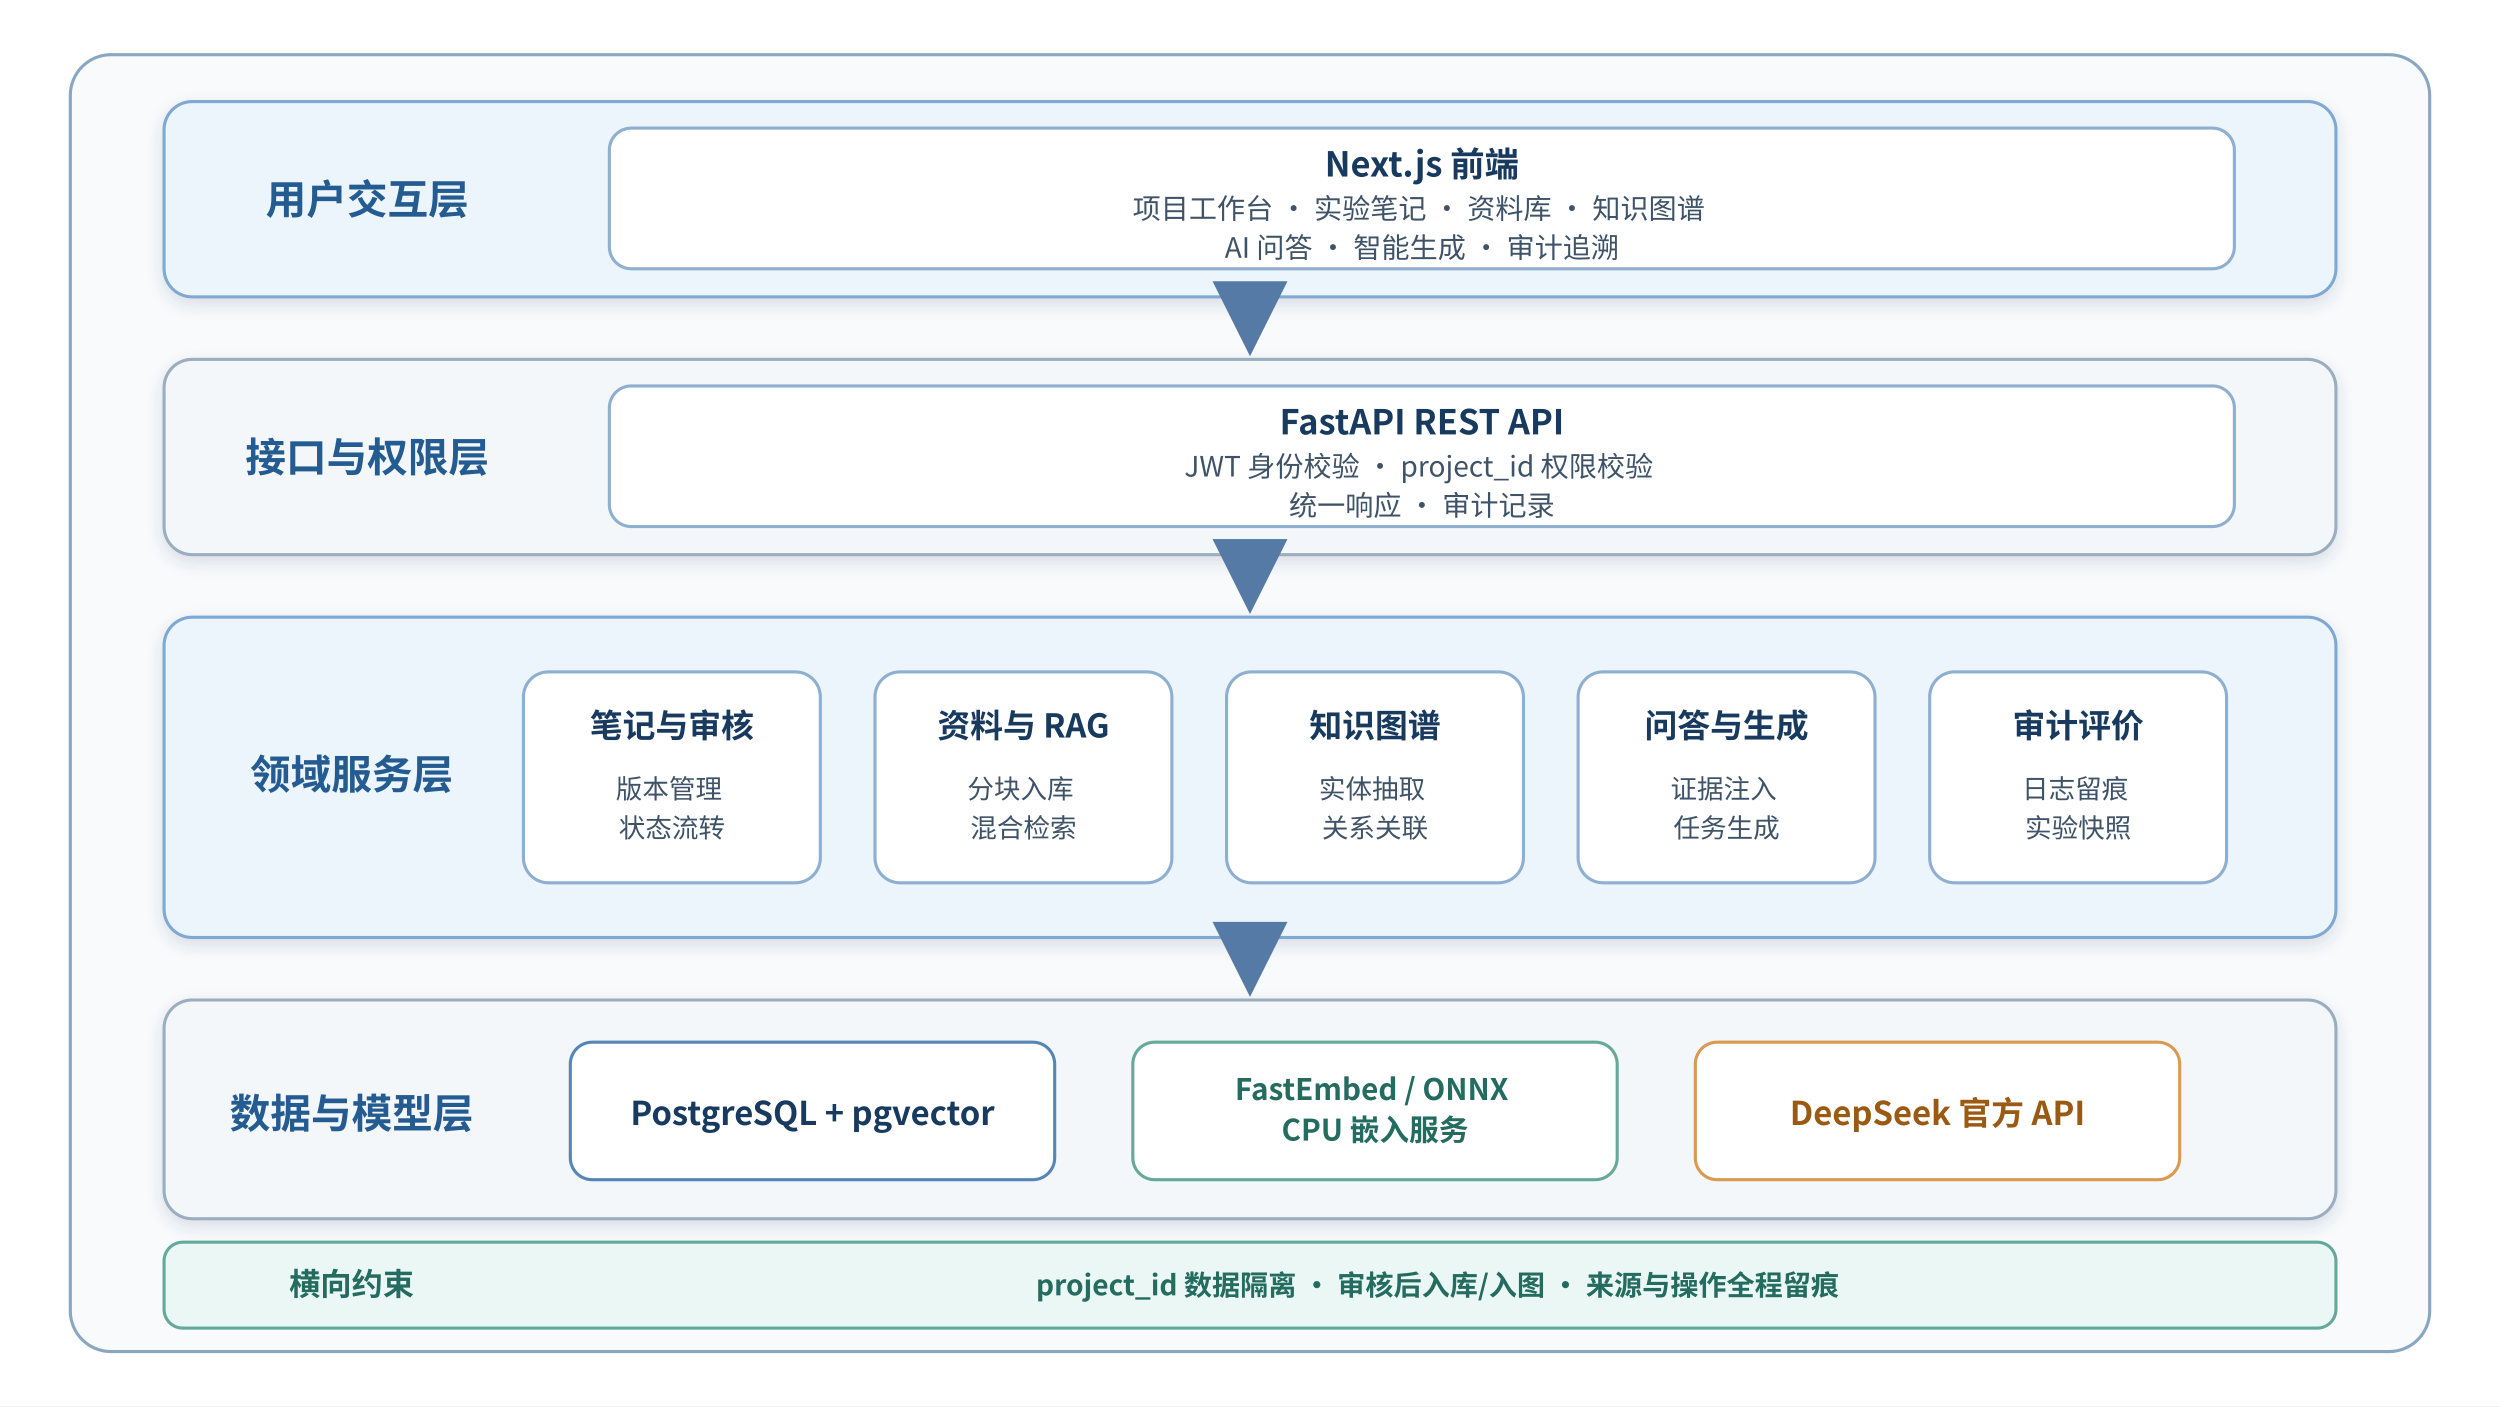
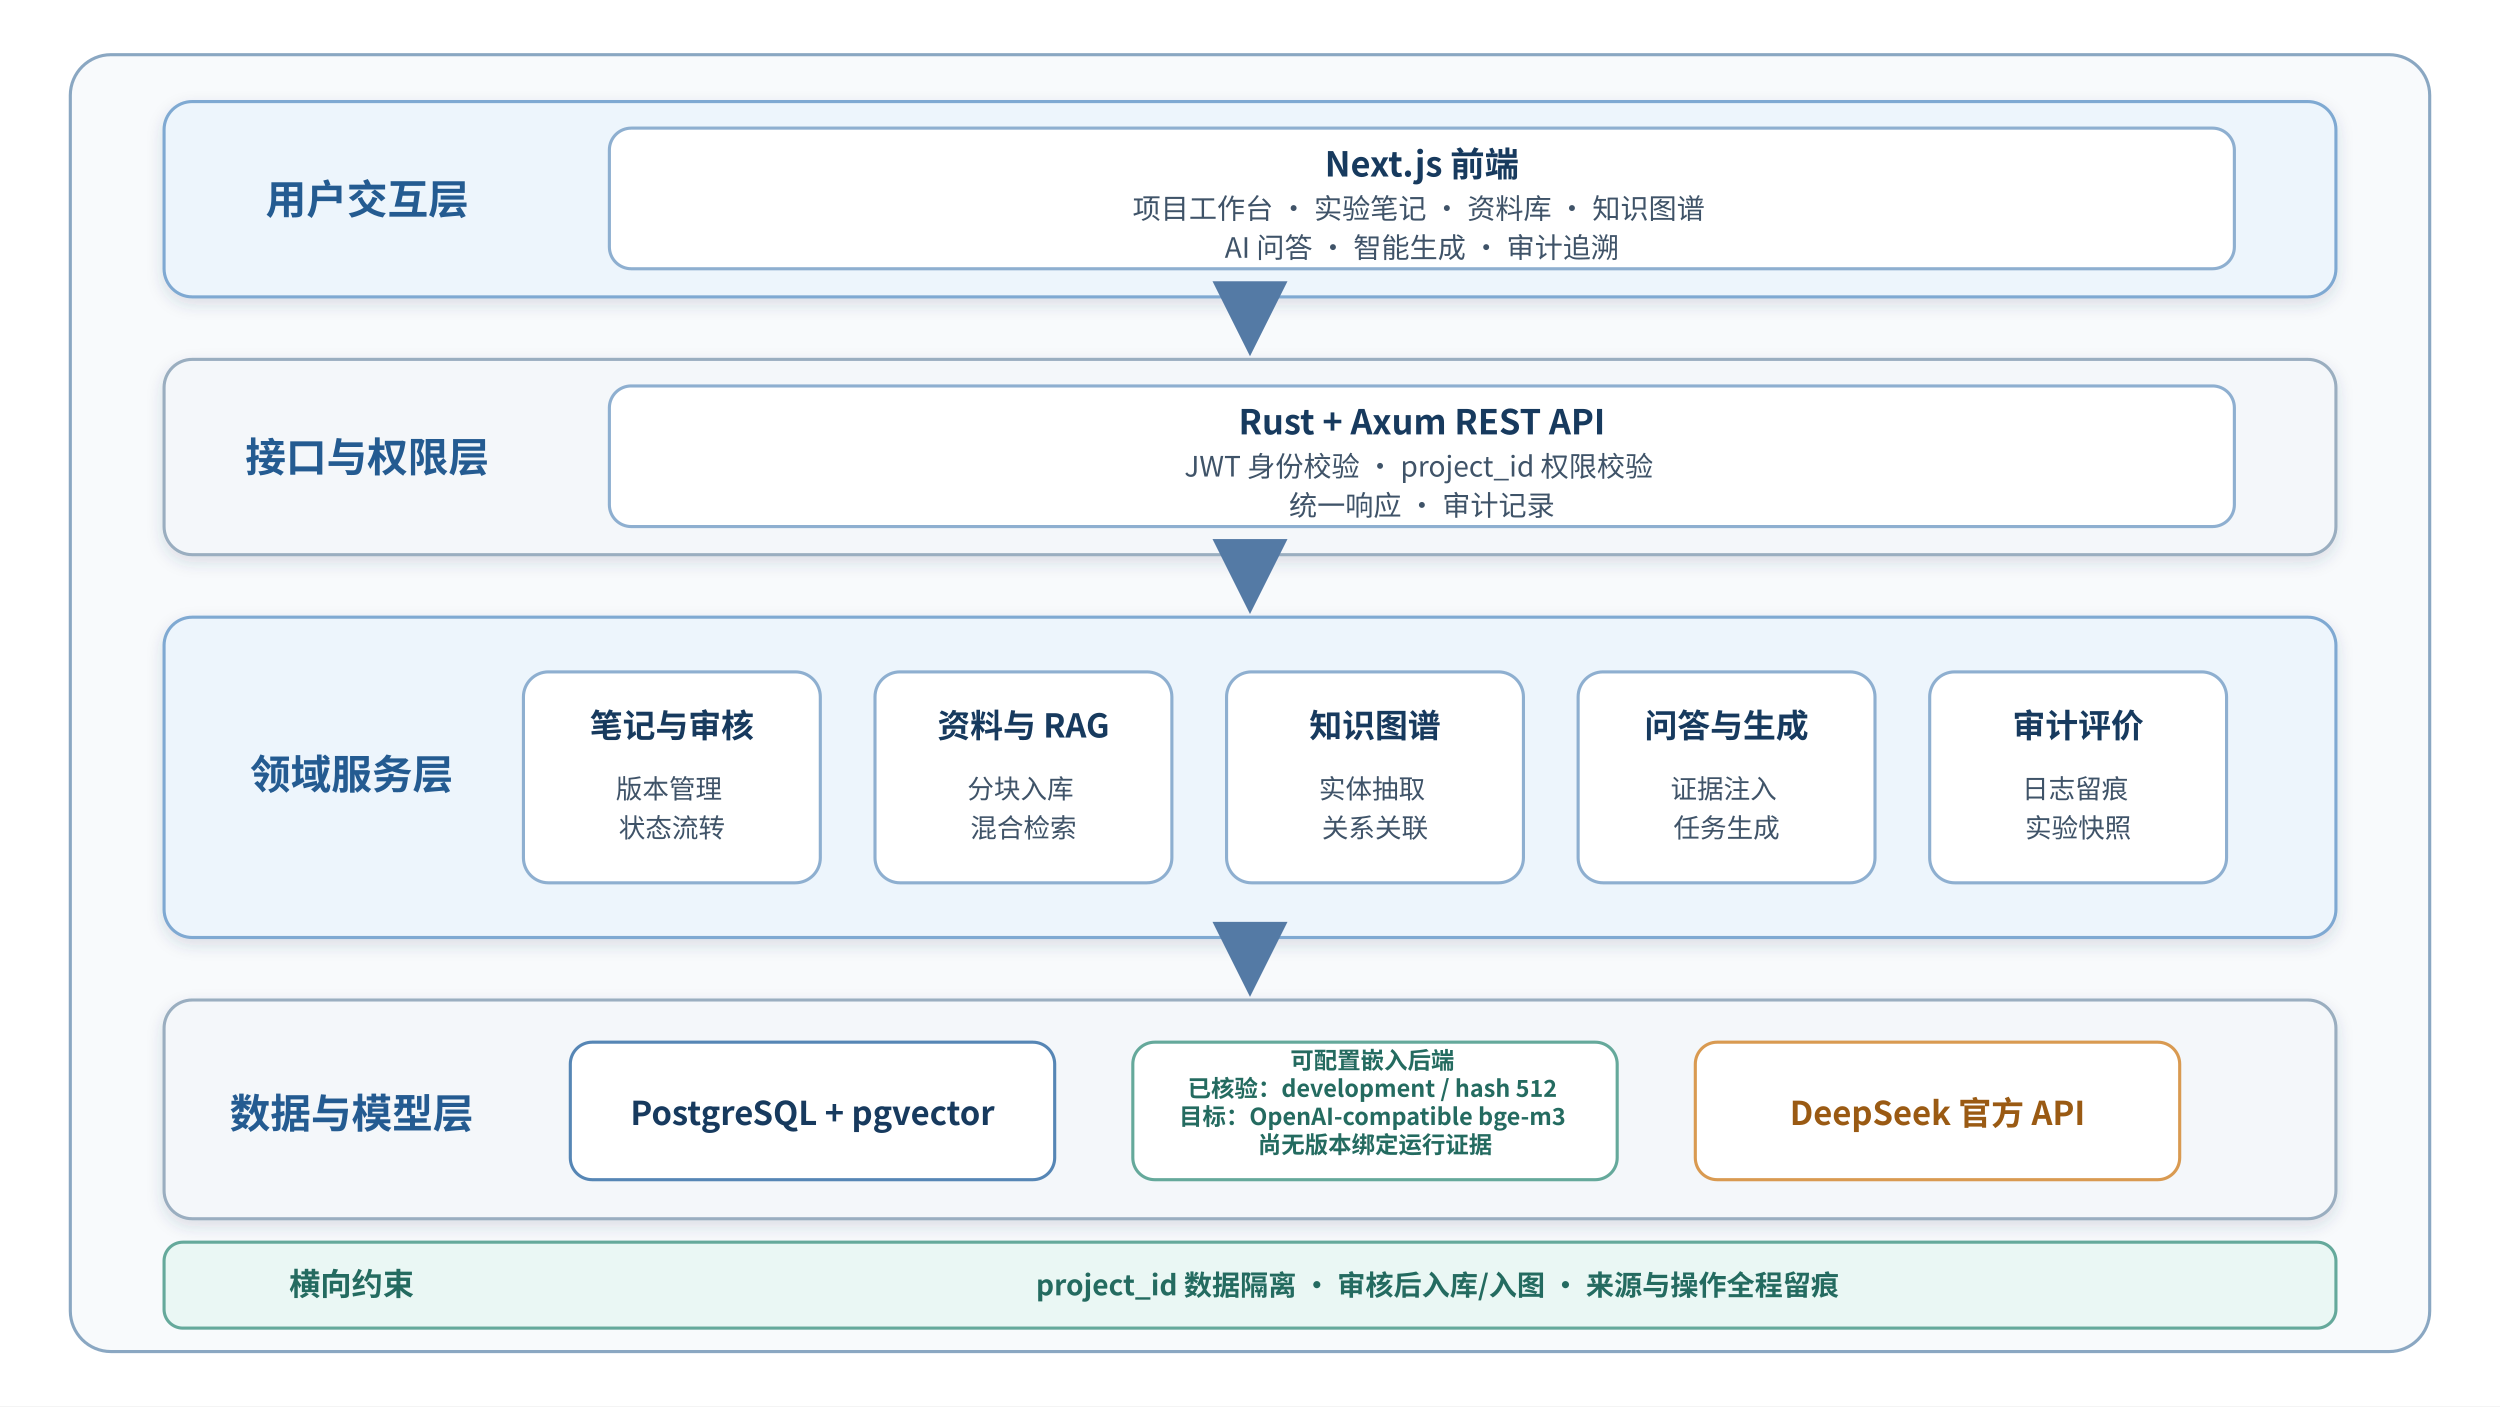
<svg xmlns="http://www.w3.org/2000/svg" width="1600" height="900" viewBox="0 0 1600 900">
  <defs>
    <filter id="shadow" x="-10%" y="-10%" width="120%" height="130%">
      <feGaussianBlur in="SourceAlpha" stdDeviation="5" result="blur" />
      <feOffset in="blur" dx="0" dy="4" result="offsetBlur" />
      <feFlood flood-color="#264766" flood-opacity="0.15" result="shadowColor" />
      <feComposite in="shadowColor" in2="offsetBlur" operator="in" result="shadow" />
      <feMerge>
        <feMergeNode in="shadow" />
        <feMergeNode in="SourceGraphic" />
      </feMerge>
    </filter>
    <marker id="arrow" markerWidth="12" markerHeight="12" refX="10" refY="6" orient="auto">
      <path d="M0,0 L12,6 L0,12 Z" fill="#547aa5" />
    </marker>
  </defs>
  <rect width="1600" height="900" fill="#ffffff" />
  <rect x="45" y="35" width="1510" height="830" rx="26" fill="#f8fafc" stroke="#8aa7c2" stroke-width="2" />
  <rect x="105" y="65" width="1390" height="125" rx="18" fill="#edf5fc" stroke="#7fa9d2" stroke-width="2" filter="url(#shadow)" />
  <text x="235" y="137" text-anchor="middle" font-family="Microsoft YaHei, Noto Sans CJK SC, sans-serif" font-size="26" font-weight="700" fill="#245b91">
    <tspan x="235" dy="0">用户交互层</tspan>
  </text>
  <rect x="390" y="82" width="1040" height="90" rx="14" fill="#ffffff" stroke="#8eafd0" stroke-width="2" />
  <text x="910" y="113" text-anchor="middle" font-family="Microsoft YaHei, Noto Sans CJK SC, sans-serif" font-size="22" font-weight="700" fill="#173a5e">
    <tspan x="910" dy="0">Next.js 前端</tspan>
  </text>
  <text x="910" y="140" text-anchor="middle" font-family="Microsoft YaHei, Noto Sans CJK SC, sans-serif" font-size="18" font-weight="400" fill="#3f5368">
    <tspan x="910" dy="0">项目工作台 · 实验笔记 · 资料库 · 知识图谱</tspan>
    <tspan x="910" dy="25">AI 问答 · 智能生成 · 审计追溯</tspan>
  </text>
  <line x1="800" y1="190" x2="800" y2="220" stroke="#547aa5" stroke-width="4" stroke-linecap="round" marker-end="url(#arrow)" />
  <rect x="105" y="230" width="1390" height="125" rx="18" fill="#f4f7fa" stroke="#9aaec0" stroke-width="2" filter="url(#shadow)" />
  <text x="235" y="302" text-anchor="middle" font-family="Microsoft YaHei, Noto Sans CJK SC, sans-serif" font-size="26" font-weight="700" fill="#245b91">
    <tspan x="235" dy="0">接口与权限层</tspan>
  </text>
  <rect x="390" y="247" width="1040" height="90" rx="14" fill="#ffffff" stroke="#8eafd0" stroke-width="2" />
  <text x="910" y="278" text-anchor="middle" font-family="Microsoft YaHei, Noto Sans CJK SC, sans-serif" font-size="22" font-weight="700" fill="#173a5e">
-     <tspan x="910" dy="0">FastAPI REST API</tspan>
+     <tspan x="910" dy="0">Rust + Axum REST API</tspan>
  </text>
  <text x="910" y="305" text-anchor="middle" font-family="Microsoft YaHei, Noto Sans CJK SC, sans-serif" font-size="18" font-weight="400" fill="#3f5368">
    <tspan x="910" dy="0">JWT 身份校验 · project_id 权限校验</tspan>
    <tspan x="910" dy="25">统一响应 · 审计记录</tspan>
  </text>
  <line x1="800" y1="355" x2="800" y2="385" stroke="#547aa5" stroke-width="4" stroke-linecap="round" marker-end="url(#arrow)" />
  <rect x="105" y="395" width="1390" height="205" rx="18" fill="#edf5fc" stroke="#7fa9d2" stroke-width="2" filter="url(#shadow)" />
  <text x="225" y="505" text-anchor="middle" font-family="Microsoft YaHei, Noto Sans CJK SC, sans-serif" font-size="26" font-weight="700" fill="#245b91">
    <tspan x="225" dy="0">领域服务层</tspan>
  </text>
  <rect x="335" y="430" width="190" height="135" rx="16" fill="#ffffff" stroke="#8eafd0" stroke-width="2" />
  <text x="430" y="472" text-anchor="middle" font-family="Microsoft YaHei, Noto Sans CJK SC, sans-serif" font-size="21" font-weight="700" fill="#173a5e">
    <tspan x="430" dy="0">笔记与审核</tspan>
  </text>
  <text x="430" y="511" text-anchor="middle" font-family="Microsoft YaHei, Noto Sans CJK SC, sans-serif" font-size="17" font-weight="400" fill="#3f5368">
    <tspan x="430" dy="0">版本管理</tspan>
    <tspan x="430" dy="25">状态流转</tspan>
  </text>
  <rect x="560" y="430" width="190" height="135" rx="16" fill="#ffffff" stroke="#8eafd0" stroke-width="2" />
  <text x="655" y="472" text-anchor="middle" font-family="Microsoft YaHei, Noto Sans CJK SC, sans-serif" font-size="21" font-weight="700" fill="#173a5e">
    <tspan x="655" dy="0">资料与 RAG</tspan>
  </text>
  <text x="655" y="511" text-anchor="middle" font-family="Microsoft YaHei, Noto Sans CJK SC, sans-serif" font-size="17" font-weight="400" fill="#3f5368">
    <tspan x="655" dy="0">分块入库</tspan>
    <tspan x="655" dy="25">混合检索</tspan>
  </text>
  <rect x="785" y="430" width="190" height="135" rx="16" fill="#ffffff" stroke="#8eafd0" stroke-width="2" />
  <text x="880" y="472" text-anchor="middle" font-family="Microsoft YaHei, Noto Sans CJK SC, sans-serif" font-size="21" font-weight="700" fill="#173a5e">
    <tspan x="880" dy="0">知识图谱</tspan>
  </text>
  <text x="880" y="511" text-anchor="middle" font-family="Microsoft YaHei, Noto Sans CJK SC, sans-serif" font-size="17" font-weight="400" fill="#3f5368">
    <tspan x="880" dy="0">实体抽取</tspan>
    <tspan x="880" dy="25">关系关联</tspan>
  </text>
  <rect x="1010" y="430" width="190" height="135" rx="16" fill="#ffffff" stroke="#8eafd0" stroke-width="2" />
  <text x="1105" y="472" text-anchor="middle" font-family="Microsoft YaHei, Noto Sans CJK SC, sans-serif" font-size="21" font-weight="700" fill="#173a5e">
    <tspan x="1105" dy="0">问答与生成</tspan>
  </text>
  <text x="1105" y="511" text-anchor="middle" font-family="Microsoft YaHei, Noto Sans CJK SC, sans-serif" font-size="17" font-weight="400" fill="#3f5368">
    <tspan x="1105" dy="0">证据注入</tspan>
    <tspan x="1105" dy="25">任务生成</tspan>
  </text>
  <rect x="1235" y="430" width="190" height="135" rx="16" fill="#ffffff" stroke="#8eafd0" stroke-width="2" />
  <text x="1330" y="472" text-anchor="middle" font-family="Microsoft YaHei, Noto Sans CJK SC, sans-serif" font-size="21" font-weight="700" fill="#173a5e">
    <tspan x="1330" dy="0">审计评价</tspan>
  </text>
  <text x="1330" y="511" text-anchor="middle" font-family="Microsoft YaHei, Noto Sans CJK SC, sans-serif" font-size="17" font-weight="400" fill="#3f5368">
    <tspan x="1330" dy="0">日志留痕</tspan>
    <tspan x="1330" dy="25">实验快照</tspan>
  </text>
  <line x1="800" y1="600" x2="800" y2="630" stroke="#547aa5" stroke-width="4" stroke-linecap="round" marker-end="url(#arrow)" />
  <rect x="105" y="640" width="1390" height="140" rx="18" fill="#f4f7fa" stroke="#9aaec0" stroke-width="2" filter="url(#shadow)" />
  <text x="225" y="722" text-anchor="middle" font-family="Microsoft YaHei, Noto Sans CJK SC, sans-serif" font-size="26" font-weight="700" fill="#245b91">
    <tspan x="225" dy="0">数据与模型层</tspan>
  </text>
  <rect x="365" y="667" width="310" height="88" rx="14" fill="#ffffff" stroke="#5686b5" stroke-width="2" />
  <text x="520" y="720" text-anchor="middle" font-family="Microsoft YaHei, Noto Sans CJK SC, sans-serif" font-size="21" font-weight="700" fill="#173a5e">
    <tspan x="520" dy="0">PostgreSQL + pgvector</tspan>
  </text>
  <rect x="725" y="667" width="310" height="88" rx="14" fill="#ffffff" stroke="#65a99b" stroke-width="2" />
-   <text x="880" y="704" text-anchor="middle" font-family="Microsoft YaHei, Noto Sans CJK SC, sans-serif" font-size="19" font-weight="700" fill="#246b60">
-     <tspan x="880" dy="0">FastEmbed / ONNX</tspan>
-     <tspan x="880" dy="26">CPU 嵌入服务</tspan>
+   <text x="880" y="684" text-anchor="middle" font-family="Microsoft YaHei, Noto Sans CJK SC, sans-serif" font-size="15" font-weight="700" fill="#246b60">
+     <tspan x="880" dy="0">可配置嵌入后端</tspan>
+     <tspan x="880" dy="18">已核验：development / hash 512</tspan>
+     <tspan x="880" dy="18">目标：OpenAI-compatible bge-m3</tspan>
+     <tspan x="880" dy="18">尚无版本绑定运行证据</tspan>
  </text>
  <rect x="1085" y="667" width="310" height="88" rx="14" fill="#ffffff" stroke="#d99a51" stroke-width="2" />
  <text x="1240" y="720" text-anchor="middle" font-family="Microsoft YaHei, Noto Sans CJK SC, sans-serif" font-size="21" font-weight="700" fill="#9a5a13">
    <tspan x="1240" dy="0">DeepSeek 官方 API</tspan>
  </text>
  <rect x="105" y="795" width="1390" height="55" rx="12" fill="#eaf7f4" stroke="#65a99b" stroke-width="2" />
  <text x="225" y="829" text-anchor="middle" font-family="Microsoft YaHei, Noto Sans CJK SC, sans-serif" font-size="20" font-weight="700" fill="#246b60">
    <tspan x="225" dy="0">横向约束</tspan>
  </text>
  <text x="920" y="829" text-anchor="middle" font-family="Microsoft YaHei, Noto Sans CJK SC, sans-serif" font-size="18" font-weight="700" fill="#246b60">
    <tspan x="920" dy="0">project_id 数据隔离 · 审核后入库/入图 · 来源与操作全程留痕</tspan>
  </text>
</svg>
